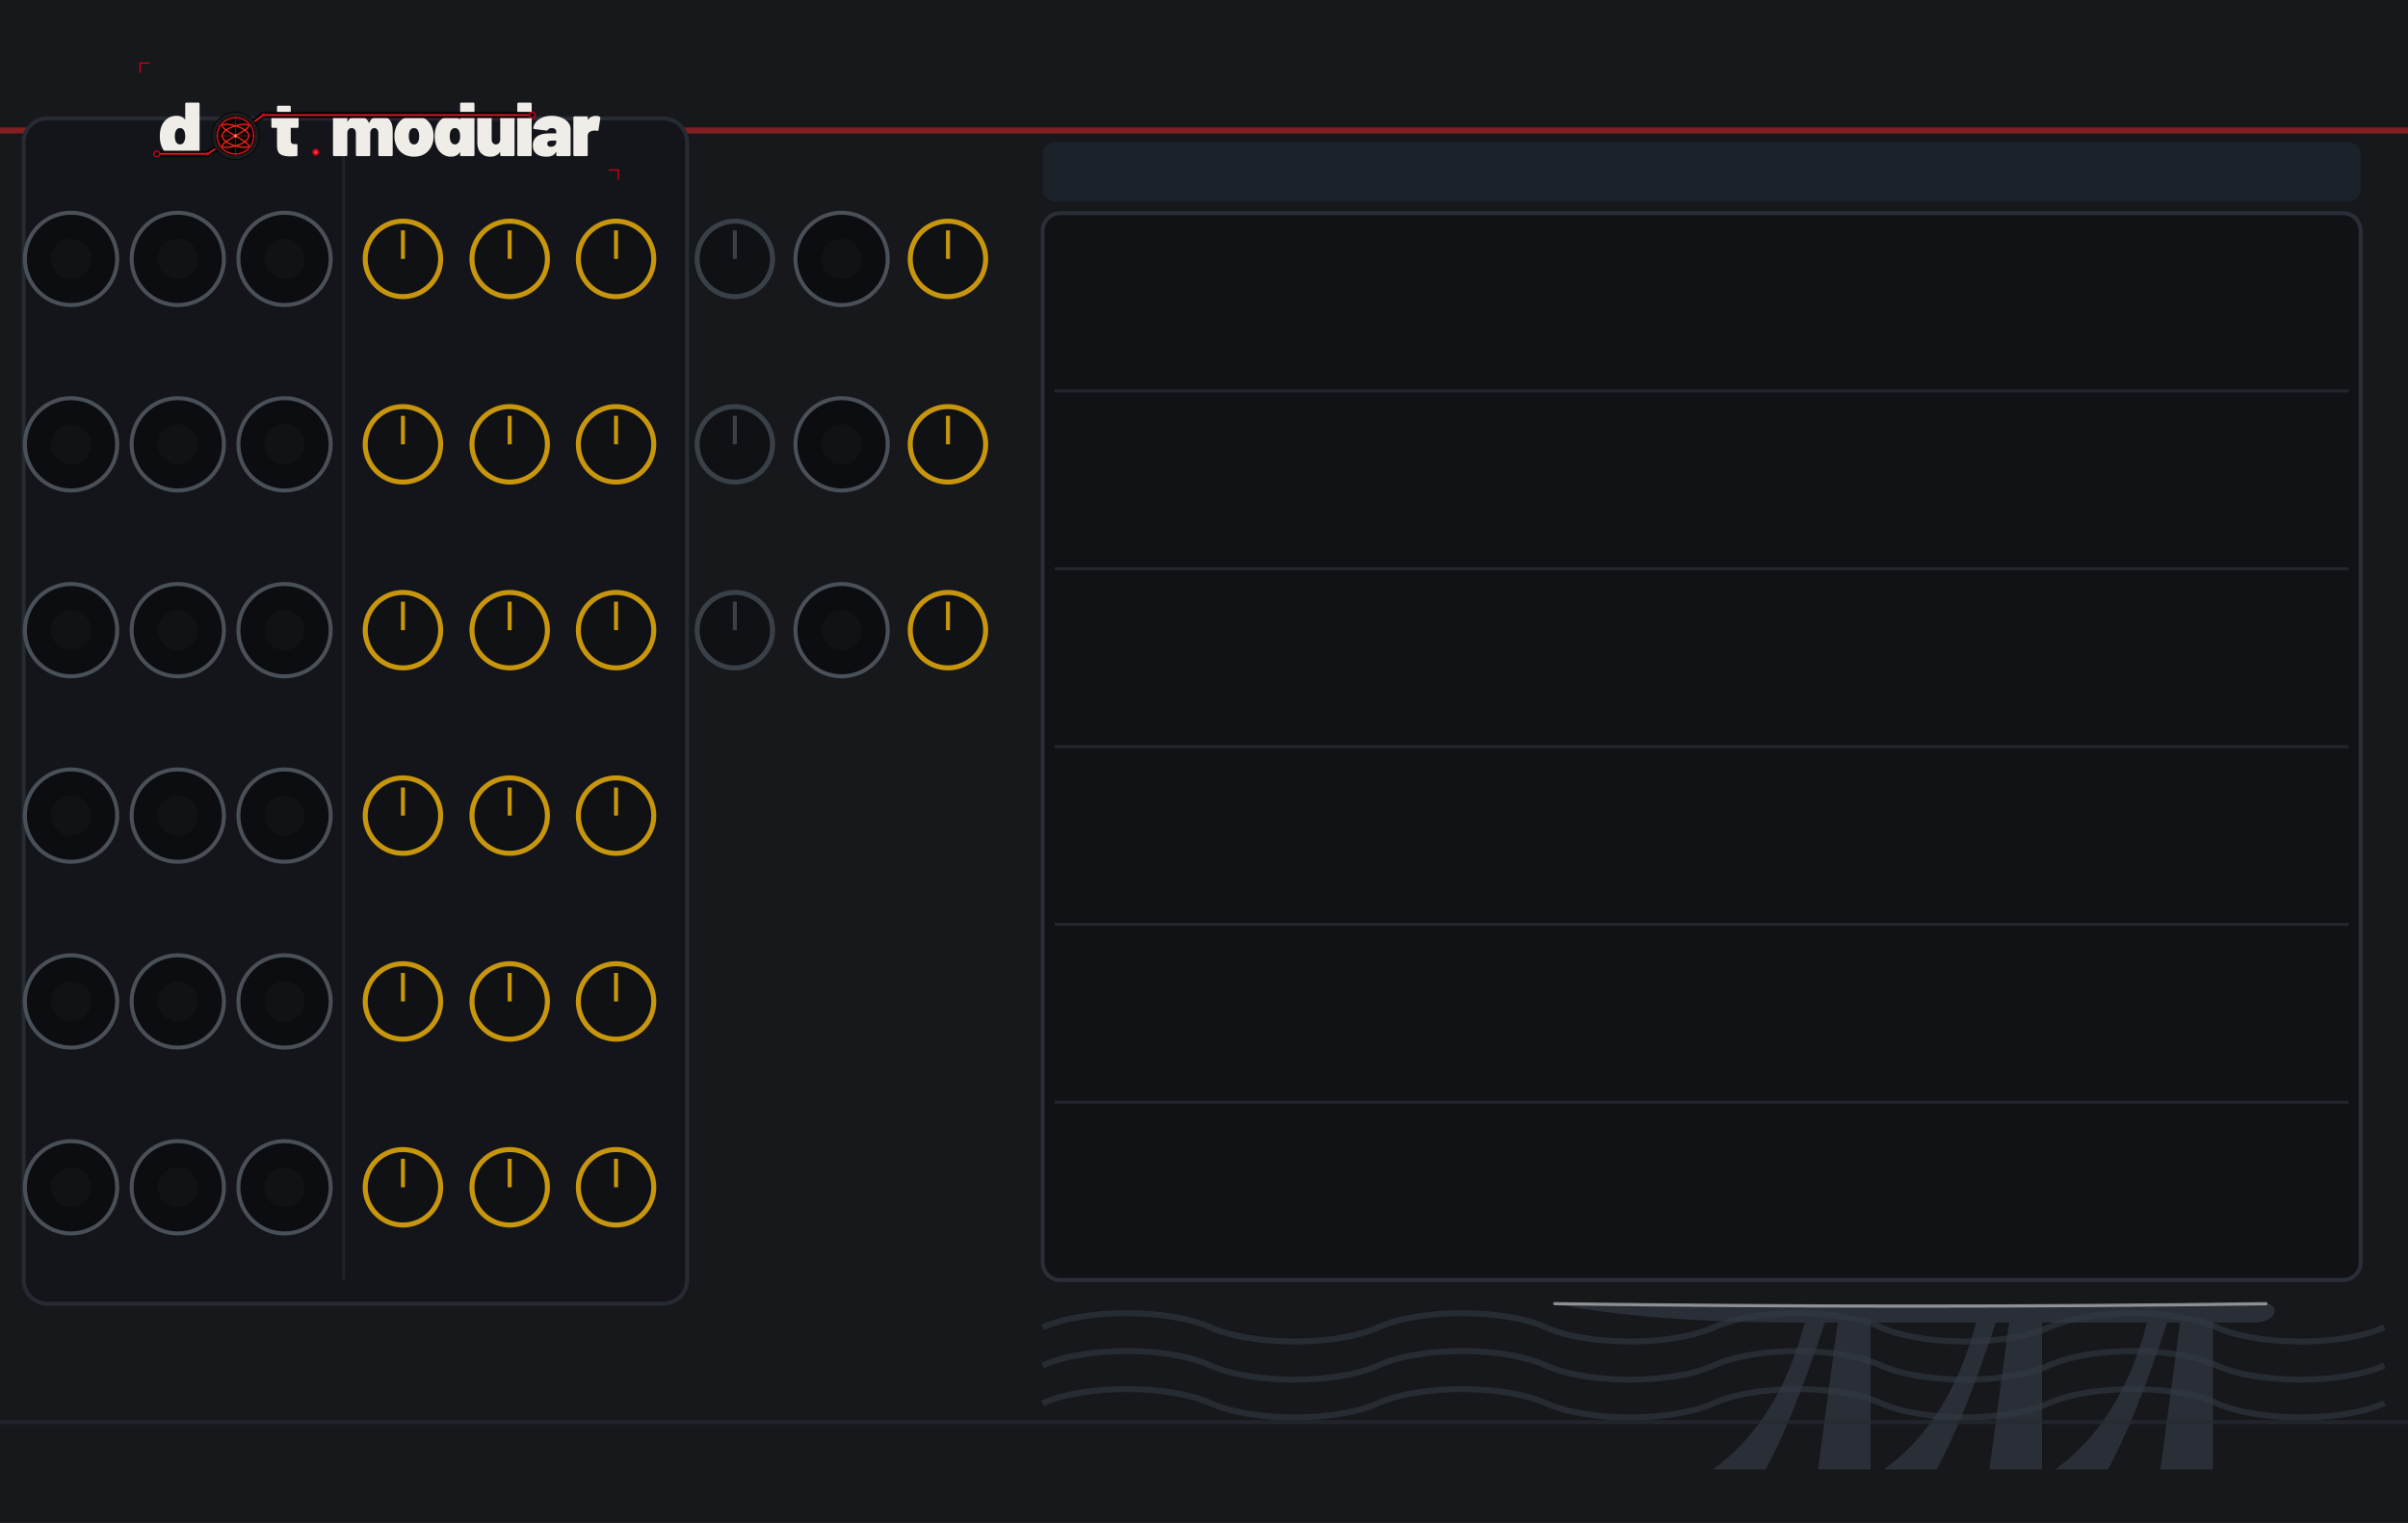
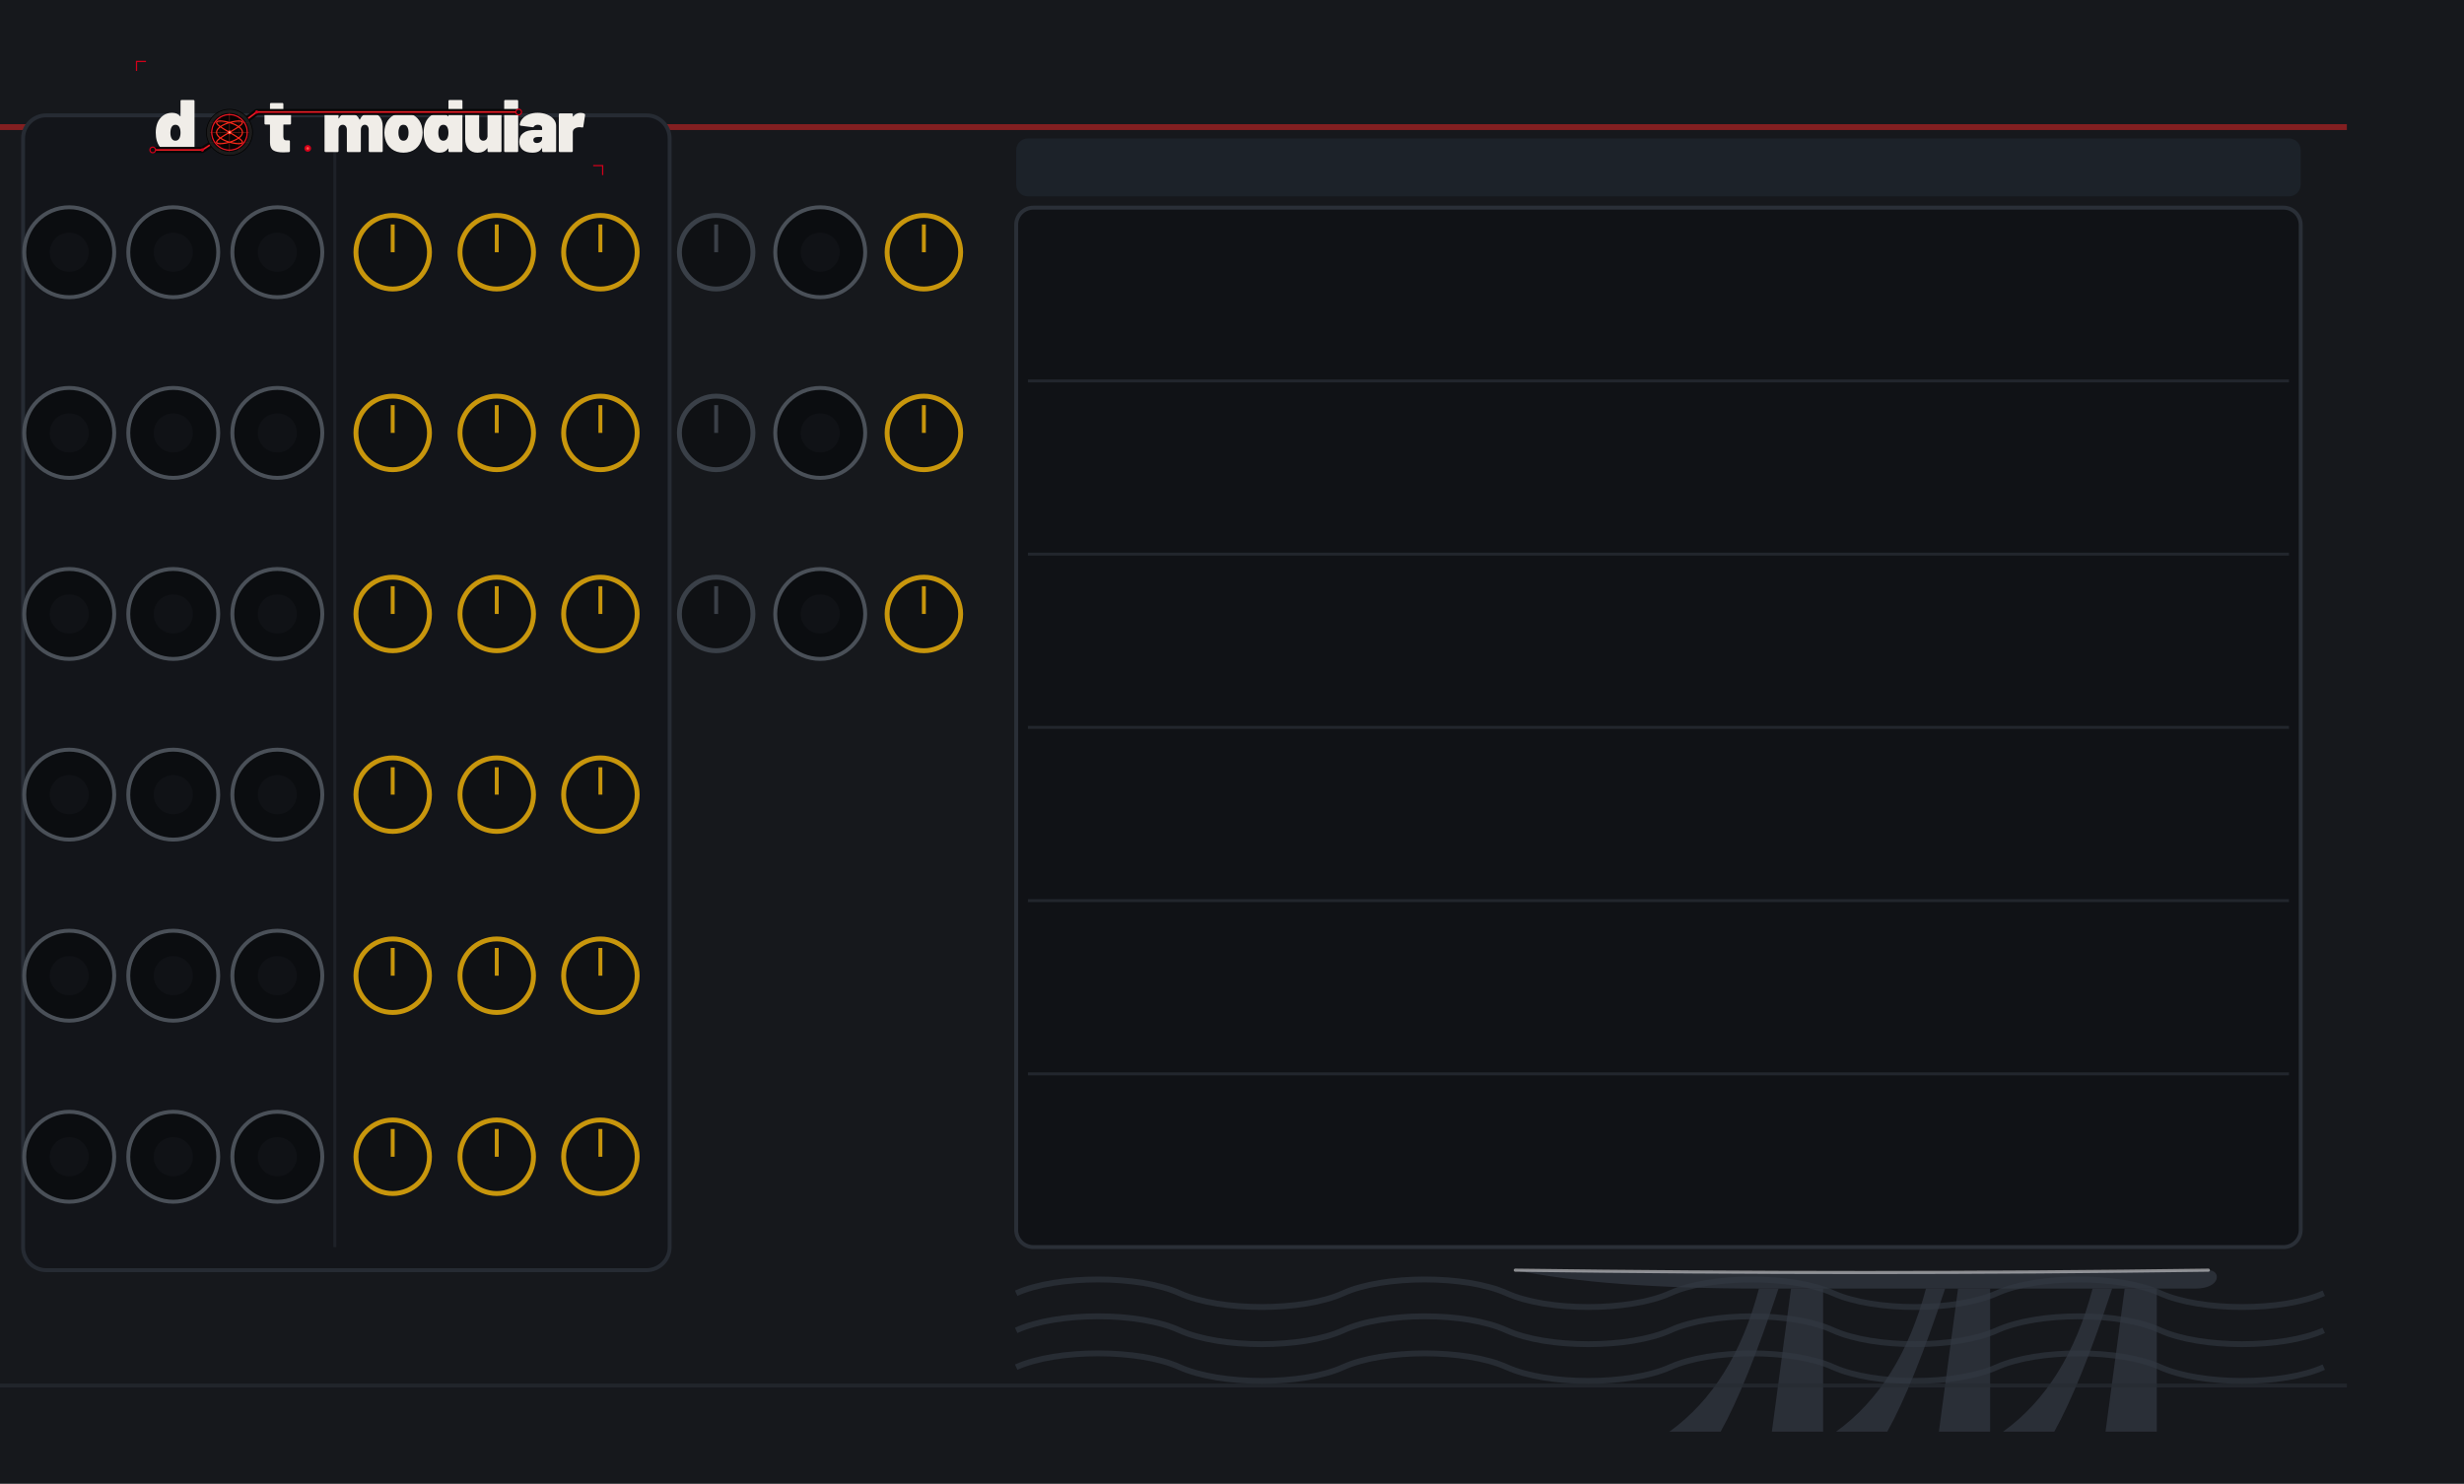
- <svg xmlns="http://www.w3.org/2000/svg" width="600.0" height="379.43" viewBox="0 0 600.0 379.43">
-   <g>
-     <rect width="600.0" height="379.43" fill="#16181c" />
+ <svg xmlns="http://www.w3.org/2000/svg" width="629.95" height="379.43" viewBox="0 0 629.95 379.43">
+   <g>
+     <rect width="629.95" height="379.43" fill="#16181c" />
    <path d="M 426.8 366.1 Q 443.2 354.3 449.7 329.5 L 454.7 329.5 Q 446.5 354.3 439.9 366.1 Z" fill="#2e333c" fill-opacity="0.85" />
    <path d="M 469.4 366.1 Q 485.8 354.3 492.4 329.5 L 497.3 329.5 Q 489.1 354.3 482.5 366.1 Z" fill="#2e333c" fill-opacity="0.85" />
    <path d="M 512.1 366.1 Q 528.5 354.3 535.0 329.5 L 540.0 329.5 Q 531.8 354.3 525.2 366.1 Z" fill="#2e333c" fill-opacity="0.85" />
    <polygon points="453.0,366.1 457.9,329.5 466.1,329.5 466.1,366.1" fill="#2e333c" fill-opacity="0.85" />
    <polygon points="495.7,366.1 500.6,329.5 508.8,329.5 508.8,366.1" fill="#2e333c" fill-opacity="0.85" />
    <polygon points="538.3,366.1 543.2,329.5 551.4,329.5 551.4,366.1" fill="#2e333c" fill-opacity="0.85" />
    <path d="M 387.4 324.8 Q 477.6 326.0 564.6 324.8 C 567.9 324.8 567.9 329.5 561.3 329.5 L 449.7 329.5 Q 410.4 329.5 387.4 324.8 Z" fill="#2e333c" fill-opacity="0.85" />
    <path d="M 387.4 324.8 Q 477.6 326.0 564.6 324.8" fill="none" stroke="#d8d8dc" stroke-width="0.8" stroke-opacity="0.595" stroke-linecap="round" />
    <path d="M 259.8 330.7 C 270.3 326.0 291.2 326.0 301.6 330.7 C 312.1 335.4 333.0 335.4 343.4 330.7 C 353.8 326.0 374.7 326.0 385.2 330.7 C 395.6 335.4 416.5 335.4 427.0 330.7 C 437.4 326.0 458.3 326.0 468.7 330.7 C 479.2 335.4 500.1 335.4 510.5 330.7 C 521.0 326.0 541.9 326.0 552.3 330.7 C 562.8 335.4 583.6 335.4 594.1 330.7 " fill="none" stroke="#333944" stroke-width="1.5" stroke-opacity="0.6" />
    <path d="M 259.8 340.2 C 270.3 335.4 291.2 335.4 301.6 340.2 C 312.1 344.9 333.0 344.9 343.4 340.2 C 353.8 335.4 374.7 335.4 385.2 340.2 C 395.6 344.9 416.5 344.9 427.0 340.2 C 437.4 335.4 458.3 335.4 468.7 340.2 C 479.2 344.9 500.1 344.9 510.5 340.2 C 521.0 335.4 541.9 335.4 552.3 340.2 C 562.8 344.9 583.6 344.9 594.1 340.2 " fill="none" stroke="#333944" stroke-width="1.5" stroke-opacity="0.6" />
    <path d="M 259.8 349.6 C 270.3 344.9 291.2 344.9 301.6 349.6 C 312.1 354.3 333.0 354.3 343.4 349.6 C 353.8 344.9 374.7 344.9 385.2 349.6 C 395.6 354.3 416.5 354.3 427.0 349.6 C 437.4 344.9 458.3 344.9 468.7 349.6 C 479.2 354.3 500.1 354.3 510.5 349.6 C 521.0 344.9 541.9 344.9 552.3 349.6 C 562.8 354.3 583.6 354.3 594.1 349.6 " fill="none" stroke="#333944" stroke-width="1.5" stroke-opacity="0.6" />
    <line x1="0" y1="32.5" x2="600.0" y2="32.5" stroke="#dc2626" stroke-width="1.5" stroke-opacity="0.55" />
    <line x1="0" y1="354.3" x2="600.0" y2="354.3" stroke="#262b33" stroke-width="1" stroke-opacity="0.7" />
    <rect x="5.9" y="29.5" width="165.3" height="295.3" rx="5.9" fill="#13151a" stroke="#262b33" stroke-width="1" />
    <line x1="85.6" y1="35.4" x2="85.6" y2="318.9" stroke="#262b33" stroke-width="0.75" stroke-opacity="0.6" />
    <rect x="259.8" y="35.4" width="328.4" height="14.8" rx="3.0" fill="#202833" fill-opacity="0.6" />
    <rect x="259.8" y="53.1" width="328.4" height="265.8" rx="4.4" fill="#101216" stroke="#2a2f37" stroke-width="1" />
    <line x1="262.8" y1="97.4" x2="585.2" y2="97.4" stroke="#2a2f37" stroke-width="0.75" stroke-opacity="0.7" />
    <line x1="262.8" y1="141.7" x2="585.2" y2="141.7" stroke="#2a2f37" stroke-width="0.75" stroke-opacity="0.7" />
    <line x1="262.8" y1="186.0" x2="585.2" y2="186.0" stroke="#2a2f37" stroke-width="0.75" stroke-opacity="0.7" />
    <line x1="262.8" y1="230.3" x2="585.2" y2="230.3" stroke="#2a2f37" stroke-width="0.75" stroke-opacity="0.7" />
    <line x1="262.8" y1="274.6" x2="585.2" y2="274.6" stroke="#2a2f37" stroke-width="0.75" stroke-opacity="0.7" />
  </g>
  <g>
    <g transform="translate(32.48,13.29) scale(0.17297)">
      <g transform="translate(40.00,148.00) scale(0.11,-0.11)">
        <path d="M370 700H528Q535 700 539.0 696.0Q543 692 543 685V15Q543 8 539.0 4.0Q535 0 528 0H370Q363 0 359.0 4.0Q355 8 355 15V45Q355 48 353.0 49.0Q351 50 349 47Q312 -8 233 -8Q166 -8 112.5 34.5Q59 77 37 150Q22 200 22 262Q22 334 44 390Q68 451 119.0 489.5Q170 528 241 528Q314 528 349 482Q351 480 353.0 480.5Q355 481 355 484V685Q355 692 359.0 696.0Q363 700 370 700ZM355 259Q355 307 339 336Q321 367 287 367Q251 367 234 334Q219 306 219 259Q219 214 234 186Q252 153 287 153Q322 153 340 187Q355 216 355 259Z" fill="#f0ede8" />
      </g>
      <g transform="translate(201.37,148.00) scale(0.11,-0.11)">
        <path d="M358 370H275Q270 370 270 365V208Q270 158 306 158H343Q350 158 354.0 154.0Q358 150 358 143V15Q358 1 343 -1Q304 -4 268 -4Q177 -4 134.0 24.0Q91 52 90 130V365Q90 370 85 370H31Q24 370 20.0 374.0Q16 378 16 385V505Q16 512 20.0 516.0Q24 520 31 520H85Q90 520 90 525V645Q90 652 94.0 656.0Q98 660 105 660H255Q262 660 266.0 656.0Q270 652 270 645V525Q270 520 275 520H358Q365 520 369.0 516.0Q373 512 373 505V385Q373 378 369.0 374.0Q365 370 358 370Z" fill="#f0ede8" />
      </g>
      <g transform="translate(288.27,148.00) scale(0.11,-0.11)">
        <path d="M815 341V15Q815 8 811.0 4.0Q807 0 800 0H642Q635 0 631.0 4.0Q627 8 627 15V300Q627 330 612.5 348.5Q598 367 575 367Q551 367 536.0 348.5Q521 330 521 300V15Q521 8 517.0 4.0Q513 0 506 0H348Q341 0 337.0 4.0Q333 8 333 15V300Q333 330 317.5 348.5Q302 367 277 367Q255 367 240.5 353.5Q226 340 222 317Q221 315 221 311V15Q221 8 217.0 4.0Q213 0 206 0H48Q41 0 37.0 4.0Q33 8 33 15V505Q33 512 37.0 516.0Q41 520 48 520H206Q213 520 217.0 516.0Q221 512 221 505V455Q221 451 223.0 451.0Q225 451 227 454Q265 528 355 528Q406 528 444.5 504.5Q483 481 503 437Q506 432 509 438Q529 483 564.5 505.5Q600 528 648 528Q727 528 771.0 479.0Q815 430 815 341Z" fill="#f0ede8" />
      </g>
      <g transform="translate(377.92,148.00) scale(0.11,-0.11)">
        <path d="M32 181Q22 217 22 261Q22 310 34 350Q58 433 122.5 480.5Q187 528 280 528Q373 528 436.5 480.5Q500 433 524 352Q536 310 536 263Q536 225 528 187Q507 97 441.5 44.5Q376 -8 279 -8Q184 -8 118.5 43.0Q53 94 32 181ZM343 217Q347 236 347 262Q347 285 342 308Q327 367 279 367Q229 367 216 308Q211 291 211 262Q211 236 215 217Q230 153 279 153Q305 153 321.0 170.5Q337 188 343 217Z" fill="#f0ede8" />
      </g>
      <g transform="translate(436.00,148.00) scale(0.11,-0.11)">
        <path d="M370 700H528Q535 700 539.0 696.0Q543 692 543 685V15Q543 8 539.0 4.0Q535 0 528 0H370Q363 0 359.0 4.0Q355 8 355 15V45Q355 48 353.0 49.0Q351 50 349 47Q312 -8 233 -8Q166 -8 112.5 34.5Q59 77 37 150Q22 200 22 262Q22 334 44 390Q68 451 119.0 489.5Q170 528 241 528Q314 528 349 482Q351 480 353.0 480.5Q355 481 355 484V685Q355 692 359.0 696.0Q363 700 370 700ZM355 259Q355 307 339 336Q321 367 287 367Q251 367 234 334Q219 306 219 259Q219 214 234 186Q252 153 287 153Q322 153 340 187Q355 216 355 259Z" fill="#f0ede8" />
      </g>
      <g transform="translate(496.39,148.00) scale(0.11,-0.11)">
        <path d="M346 520H504Q511 520 515.0 516.0Q519 512 519 505V15Q519 8 515.0 4.0Q511 0 504 0H346Q339 0 335.0 4.0Q331 8 331 15V48Q331 51 329.0 52.0Q327 53 325 50Q284 -8 197 -8Q121 -8 76.0 41.5Q31 91 31 179V505Q31 512 35.0 516.0Q39 520 46 520H204Q211 520 215.0 516.0Q219 512 219 505V220Q219 190 234.5 171.5Q250 153 275 153Q297 153 311.5 166.5Q326 180 330 203Q331 205 331 209V505Q331 512 335.0 516.0Q339 520 346 520Z" fill="#f0ede8" />
      </g>
      <g transform="translate(553.81,148.00) scale(0.11,-0.11)">
        <path d="M33 15V685Q33 692 37.0 696.0Q41 700 48 700H206Q213 700 217.0 696.0Q221 692 221 685V15Q221 8 217.0 4.0Q213 0 206 0H48Q41 0 37.0 4.0Q33 8 33 15Z" fill="#f0ede8" />
      </g>
      <g transform="translate(578.45,148.00) scale(0.11,-0.11)">
        <path d="M507 355V15Q507 8 503.0 4.0Q499 0 492 0H334Q327 0 323.0 4.0Q319 8 319 15V50Q319 54 317.5 54.5Q316 55 314 52Q297 21 267.0 6.5Q237 -8 188 -8Q106 -8 59.0 29.5Q12 67 12 139Q12 215 65.5 256.0Q119 297 221 297H314Q319 297 319 302V320Q319 341 303.5 354.0Q288 367 262 367Q244 367 230.0 361.0Q216 355 210 345Q206 338 202.5 335.5Q199 333 193 334L32 354Q18 356 18 366Q22 411 54.0 448.0Q86 485 139.5 506.5Q193 528 259 528Q327 528 384.0 505.0Q441 482 474.0 442.0Q507 402 507 355ZM319 185V198Q319 203 314 203H264Q201 203 201 162Q201 144 212.5 133.0Q224 122 246 122Q278 122 298.5 139.0Q319 156 319 185Z" fill="#f0ede8" />
      </g>
      <g transform="translate(634.55,148.00) scale(0.11,-0.11)">
        <path d="M379 514Q388 509 386 495L362 341Q361 333 356.5 331.0Q352 329 344 331Q326 335 312 335Q297 335 284 332Q258 327 239.5 310.5Q221 294 221 266V15Q221 8 217.0 4.0Q213 0 206 0H48Q41 0 37.0 4.0Q33 8 33 15V505Q33 512 37.0 516.0Q41 520 48 520H206Q213 520 217.0 516.0Q221 512 221 505V481Q221 478 223.0 477.0Q225 476 226 478Q264 527 325 527Q359 527 379 514Z" fill="#f0ede8" />
      </g>
      <path d="M 38.0,144.8 L 111.3,144.8 L 151.4,118.8 L 191.6,88.8 L 578.9,88.8" fill="none" stroke="#070707" stroke-width="9.0" stroke-linecap="round" stroke-linejoin="round" />
      <path d="M 38.0,144.8 L 111.3,144.8 L 151.4,118.8 L 191.6,88.8 L 578.9,88.8" fill="none" stroke="#d4001a" stroke-width="2.60" stroke-linecap="round" stroke-linejoin="round" />
      <path d="M 38.0,144.8 L 111.3,144.8 L 151.4,118.8 L 191.6,88.8 L 578.9,88.8" fill="none" stroke="#ff5533" stroke-width="0.88" stroke-linecap="round" stroke-linejoin="round" opacity="0.7" />
      <circle cx="38.0" cy="144.8" r="4.2" fill="#0d0d0d" stroke="#d4001a" stroke-width="1.76" />
      <circle cx="578.9" cy="88.8" r="4.2" fill="#0d0d0d" stroke="#d4001a" stroke-width="1.76" />
      <circle cx="111.3" cy="144.8" r="2.4" fill="#d4001a" />
      <circle cx="191.6" cy="88.8" r="2.4" fill="#d4001a" />
      <g transform="translate(151.430,118.850)">
        <circle r="34.100" fill="#1c1c1c" stroke="#000000" stroke-width="1.023" />
        <circle r="28.644" fill="#0a0202" />
        <g stroke="#a83020" stroke-width="0.682" opacity="0.9">
          <line x1="-28.644" y1="0" x2="28.644" y2="0" />
          <line x1="0" y1="-28.644" x2="0" y2="28.644" />
        </g>
        <g stroke="#7a2018" stroke-width="0.443" opacity="0.6">
          <line x1="-28.644" y1="-14.322" x2="28.644" y2="-14.322" />
          <line x1="-14.322" y1="-28.644" x2="-14.322" y2="28.644" />
          <line x1="-28.644" y1="14.322" x2="28.644" y2="14.322" />
          <line x1="14.322" y1="-28.644" x2="14.322" y2="28.644" />
        </g>
        <path d="M 19.10,0.00 L 19.01,1.05 L 18.76,2.09 L 18.34,3.13 L 17.76,4.16 L 17.01,5.16 L 16.12,6.15 L 15.09,7.11 L 13.92,8.05 L 12.63,8.95 L 11.22,9.82 L 9.72,10.65 L 8.13,11.44 L 6.47,12.18 L 4.75,12.87 L 2.99,13.52 L 1.20,14.11 L -0.60,14.64 L -2.39,15.12 L -4.17,15.54 L -5.90,15.89 L -7.58,16.18 L -9.20,16.41 L -10.73,16.58 L -12.17,16.68 L -13.50,16.71 L -14.71,16.68 L -15.79,16.58 L -16.73,16.41 L -17.53,16.18 L -18.16,15.89 L -18.64,15.54 L -18.95,15.12 L -19.09,14.64 L -19.06,14.11 L -18.86,13.52 L -18.50,12.87 L -17.97,12.18 L -17.28,11.44 L -16.44,10.65 L -15.45,9.82 L -14.32,8.95 L -13.07,8.05 L -11.70,7.11 L -10.23,6.15 L -8.67,5.16 L -7.03,4.16 L -5.33,3.13 L -3.58,2.09 L -1.80,1.05 L -0.00,0.00 L 1.80,-1.05 L 3.58,-2.09 L 5.33,-3.13 L 7.03,-4.16 L 8.67,-5.16 L 10.23,-6.15 L 11.70,-7.11 L 13.07,-8.05 L 14.32,-8.95 L 15.45,-9.82 L 16.44,-10.65 L 17.28,-11.44 L 17.97,-12.18 L 18.50,-12.87 L 18.86,-13.52 L 19.06,-14.11 L 19.09,-14.64 L 18.95,-15.12 L 18.64,-15.54 L 18.16,-15.89 L 17.53,-16.18 L 16.73,-16.41 L 15.79,-16.58 L 14.71,-16.68 L 13.50,-16.71 L 12.17,-16.68 L 10.73,-16.58 L 9.20,-16.41 L 7.58,-16.18 L 5.90,-15.89 L 4.17,-15.54 L 2.39,-15.12 L 0.60,-14.64 L -1.20,-14.11 L -2.99,-13.52 L -4.75,-12.87 L -6.47,-12.18 L -8.13,-11.44 L -9.72,-10.65 L -11.22,-9.82 L -12.63,-8.95 L -13.92,-8.05 L -15.09,-7.11 L -16.12,-6.15 L -17.01,-5.16 L -17.76,-4.16 L -18.34,-3.13 L -18.76,-2.09 L -19.01,-1.05 L -19.10,-0.00 L -19.01,1.05 L -18.76,2.09 L -18.34,3.13 L -17.76,4.16 L -17.01,5.16 L -16.12,6.15 L -15.09,7.11 L -13.92,8.05 L -12.63,8.95 L -11.22,9.82 L -9.72,10.65 L -8.13,11.44 L -6.47,12.18 L -4.75,12.87 L -2.99,13.52 L -1.20,14.11 L 0.60,14.64 L 2.39,15.12 L 4.17,15.54 L 5.90,15.89 L 7.58,16.18 L 9.20,16.41 L 10.73,16.58 L 12.17,16.68 L 13.50,16.71 L 14.71,16.68 L 15.79,16.58 L 16.73,16.41 L 17.53,16.18 L 18.16,15.89 L 18.64,15.54 L 18.95,15.12 L 19.09,14.64 L 19.06,14.11 L 18.86,13.52 L 18.50,12.87 L 17.97,12.18 L 17.28,11.44 L 16.44,10.65 L 15.45,9.82 L 14.32,8.95 L 13.07,8.05 L 11.70,7.11 L 10.23,6.15 L 8.67,5.16 L 7.03,4.16 L 5.33,3.13 L 3.58,2.09 L 1.80,1.05 L 0.00,0.00 L -1.80,-1.05 L -3.58,-2.09 L -5.33,-3.13 L -7.03,-4.16 L -8.67,-5.16 L -10.23,-6.15 L -11.70,-7.11 L -13.07,-8.05 L -14.32,-8.95 L -15.45,-9.82 L -16.44,-10.65 L -17.28,-11.44 L -17.97,-12.18 L -18.50,-12.87 L -18.86,-13.52 L -19.06,-14.11 L -19.09,-14.64 L -18.95,-15.12 L -18.64,-15.54 L -18.16,-15.89 L -17.53,-16.18 L -16.73,-16.41 L -15.79,-16.58 L -14.71,-16.68 L -13.50,-16.71 L -12.17,-16.68 L -10.73,-16.58 L -9.20,-16.41 L -7.58,-16.18 L -5.90,-15.89 L -4.17,-15.54 L -2.39,-15.12 L -0.60,-14.64 L 1.20,-14.11 L 2.99,-13.52 L 4.75,-12.87 L 6.47,-12.18 L 8.13,-11.44 L 9.72,-10.65 L 11.22,-9.82 L 12.63,-8.95 L 13.92,-8.05 L 15.09,-7.11 L 16.12,-6.15 L 17.01,-5.16 L 17.76,-4.16 L 18.34,-3.13 L 18.76,-2.09 L 19.01,-1.05 L 19.10,-0.00 Z" fill="none" stroke="#ff2a1a" stroke-width="1.705" stroke-linejoin="round" />
        <circle r="26.257" fill="none" stroke="#d4001a" stroke-width="1.876" />
        <circle r="26.257" fill="none" stroke="#ff5533" stroke-width="0.614" opacity="0.7" />
        <circle r="2.899" fill="#ff3322" />
        <circle r="1.364" fill="#ffccbb" />
      </g>
      <circle cx="267.1" cy="142.5" r="5.0" fill="#d4001a" />
      <circle cx="267.1" cy="142.5" r="2.0" fill="#ff5544" />
      <polyline points="14,28 14,14 28,14" fill="none" stroke="#d4001a" stroke-width="1.8" />
      <polyline points="703,182 703,168 689,168" fill="none" stroke="#d4001a" stroke-width="1.8" />
    </g>
  </g>
  <g>
    <circle cx="17.7" cy="64.5" r="11.5" fill="#0b0d10" stroke="#4a5058" stroke-width="1" />
    <circle cx="17.7" cy="64.5" r="5.0" fill="#101216" />
    <circle cx="44.3" cy="64.5" r="11.5" fill="#0b0d10" stroke="#4a5058" stroke-width="1" />
    <circle cx="44.3" cy="64.5" r="5.0" fill="#101216" />
    <circle cx="70.9" cy="64.5" r="11.5" fill="#0b0d10" stroke="#4a5058" stroke-width="1" />
    <circle cx="70.9" cy="64.5" r="5.0" fill="#101216" />
    <circle cx="100.4" cy="64.5" r="9.4" fill="#0f1114" stroke="#c8960c" stroke-width="1.25" />
    <line x1="100.4" y1="64.5" x2="100.4" y2="57.4" stroke="#c8960c" stroke-width="1" />
    <circle cx="127.0" cy="64.5" r="9.4" fill="#0f1114" stroke="#c8960c" stroke-width="1.25" />
    <line x1="127.0" y1="64.5" x2="127.0" y2="57.4" stroke="#c8960c" stroke-width="1" />
    <circle cx="153.5" cy="64.5" r="9.4" fill="#0f1114" stroke="#c8960c" stroke-width="1.25" />
    <line x1="153.5" y1="64.5" x2="153.5" y2="57.4" stroke="#c8960c" stroke-width="1" />
    <circle cx="17.7" cy="110.7" r="11.5" fill="#0b0d10" stroke="#4a5058" stroke-width="1" />
    <circle cx="17.7" cy="110.7" r="5.0" fill="#101216" />
    <circle cx="44.3" cy="110.7" r="11.5" fill="#0b0d10" stroke="#4a5058" stroke-width="1" />
    <circle cx="44.3" cy="110.7" r="5.0" fill="#101216" />
    <circle cx="70.9" cy="110.7" r="11.5" fill="#0b0d10" stroke="#4a5058" stroke-width="1" />
    <circle cx="70.9" cy="110.7" r="5.0" fill="#101216" />
    <circle cx="100.4" cy="110.7" r="9.4" fill="#0f1114" stroke="#c8960c" stroke-width="1.25" />
    <line x1="100.4" y1="110.7" x2="100.4" y2="103.6" stroke="#c8960c" stroke-width="1" />
    <circle cx="127.0" cy="110.7" r="9.4" fill="#0f1114" stroke="#c8960c" stroke-width="1.25" />
    <line x1="127.0" y1="110.7" x2="127.0" y2="103.6" stroke="#c8960c" stroke-width="1" />
    <circle cx="153.5" cy="110.7" r="9.4" fill="#0f1114" stroke="#c8960c" stroke-width="1.25" />
    <line x1="153.5" y1="110.7" x2="153.5" y2="103.6" stroke="#c8960c" stroke-width="1" />
    <circle cx="17.7" cy="157.0" r="11.5" fill="#0b0d10" stroke="#4a5058" stroke-width="1" />
    <circle cx="17.7" cy="157.0" r="5.0" fill="#101216" />
    <circle cx="44.3" cy="157.0" r="11.5" fill="#0b0d10" stroke="#4a5058" stroke-width="1" />
    <circle cx="44.3" cy="157.0" r="5.0" fill="#101216" />
    <circle cx="70.9" cy="157.0" r="11.5" fill="#0b0d10" stroke="#4a5058" stroke-width="1" />
    <circle cx="70.9" cy="157.0" r="5.0" fill="#101216" />
    <circle cx="100.4" cy="157.0" r="9.4" fill="#0f1114" stroke="#c8960c" stroke-width="1.25" />
    <line x1="100.4" y1="157.0" x2="100.4" y2="149.9" stroke="#c8960c" stroke-width="1" />
    <circle cx="127.0" cy="157.0" r="9.4" fill="#0f1114" stroke="#c8960c" stroke-width="1.25" />
    <line x1="127.0" y1="157.0" x2="127.0" y2="149.9" stroke="#c8960c" stroke-width="1" />
    <circle cx="153.5" cy="157.0" r="9.4" fill="#0f1114" stroke="#c8960c" stroke-width="1.25" />
    <line x1="153.5" y1="157.0" x2="153.5" y2="149.9" stroke="#c8960c" stroke-width="1" />
    <circle cx="17.7" cy="203.2" r="11.5" fill="#0b0d10" stroke="#4a5058" stroke-width="1" />
    <circle cx="17.7" cy="203.2" r="5.0" fill="#101216" />
    <circle cx="44.3" cy="203.2" r="11.5" fill="#0b0d10" stroke="#4a5058" stroke-width="1" />
    <circle cx="44.3" cy="203.2" r="5.0" fill="#101216" />
    <circle cx="70.9" cy="203.2" r="11.5" fill="#0b0d10" stroke="#4a5058" stroke-width="1" />
    <circle cx="70.9" cy="203.2" r="5.0" fill="#101216" />
    <circle cx="100.4" cy="203.2" r="9.4" fill="#0f1114" stroke="#c8960c" stroke-width="1.25" />
    <line x1="100.4" y1="203.2" x2="100.4" y2="196.2" stroke="#c8960c" stroke-width="1" />
    <circle cx="127.0" cy="203.2" r="9.4" fill="#0f1114" stroke="#c8960c" stroke-width="1.25" />
    <line x1="127.0" y1="203.2" x2="127.0" y2="196.2" stroke="#c8960c" stroke-width="1" />
    <circle cx="153.5" cy="203.2" r="9.4" fill="#0f1114" stroke="#c8960c" stroke-width="1.25" />
    <line x1="153.5" y1="203.2" x2="153.5" y2="196.2" stroke="#c8960c" stroke-width="1" />
    <circle cx="17.7" cy="249.5" r="11.5" fill="#0b0d10" stroke="#4a5058" stroke-width="1" />
    <circle cx="17.7" cy="249.5" r="5.0" fill="#101216" />
    <circle cx="44.3" cy="249.5" r="11.5" fill="#0b0d10" stroke="#4a5058" stroke-width="1" />
    <circle cx="44.3" cy="249.5" r="5.0" fill="#101216" />
    <circle cx="70.9" cy="249.5" r="11.5" fill="#0b0d10" stroke="#4a5058" stroke-width="1" />
    <circle cx="70.9" cy="249.5" r="5.0" fill="#101216" />
    <circle cx="100.4" cy="249.5" r="9.4" fill="#0f1114" stroke="#c8960c" stroke-width="1.25" />
    <line x1="100.4" y1="249.5" x2="100.4" y2="242.4" stroke="#c8960c" stroke-width="1" />
    <circle cx="127.0" cy="249.5" r="9.4" fill="#0f1114" stroke="#c8960c" stroke-width="1.25" />
    <line x1="127.0" y1="249.5" x2="127.0" y2="242.4" stroke="#c8960c" stroke-width="1" />
    <circle cx="153.5" cy="249.5" r="9.4" fill="#0f1114" stroke="#c8960c" stroke-width="1.25" />
    <line x1="153.5" y1="249.5" x2="153.5" y2="242.4" stroke="#c8960c" stroke-width="1" />
    <circle cx="17.7" cy="295.8" r="11.5" fill="#0b0d10" stroke="#4a5058" stroke-width="1" />
    <circle cx="17.7" cy="295.8" r="5.0" fill="#101216" />
    <circle cx="44.3" cy="295.8" r="11.5" fill="#0b0d10" stroke="#4a5058" stroke-width="1" />
    <circle cx="44.3" cy="295.8" r="5.0" fill="#101216" />
    <circle cx="70.9" cy="295.8" r="11.5" fill="#0b0d10" stroke="#4a5058" stroke-width="1" />
    <circle cx="70.9" cy="295.8" r="5.0" fill="#101216" />
    <circle cx="100.4" cy="295.8" r="9.4" fill="#0f1114" stroke="#c8960c" stroke-width="1.25" />
    <line x1="100.4" y1="295.8" x2="100.4" y2="288.7" stroke="#c8960c" stroke-width="1" />
    <circle cx="127.0" cy="295.8" r="9.4" fill="#0f1114" stroke="#c8960c" stroke-width="1.25" />
    <line x1="127.0" y1="295.8" x2="127.0" y2="288.7" stroke="#c8960c" stroke-width="1" />
    <circle cx="153.5" cy="295.8" r="9.4" fill="#0f1114" stroke="#c8960c" stroke-width="1.25" />
    <line x1="153.5" y1="295.8" x2="153.5" y2="288.7" stroke="#c8960c" stroke-width="1" />
    <circle cx="183.1" cy="64.5" r="9.4" fill="#0f1114" stroke="#3a4048" stroke-width="1.25" />
    <line x1="183.1" y1="64.5" x2="183.1" y2="57.4" stroke="#3a4048" stroke-width="1" />
    <circle cx="209.7" cy="64.5" r="11.5" fill="#0b0d10" stroke="#4a5058" stroke-width="1" />
    <circle cx="209.7" cy="64.5" r="5.0" fill="#101216" />
    <circle cx="236.2" cy="64.5" r="9.4" fill="#0f1114" stroke="#c8960c" stroke-width="1.25" />
    <line x1="236.2" y1="64.5" x2="236.2" y2="57.4" stroke="#c8960c" stroke-width="1" />
    <circle cx="183.1" cy="110.7" r="9.4" fill="#0f1114" stroke="#3a4048" stroke-width="1.25" />
    <line x1="183.1" y1="110.7" x2="183.1" y2="103.6" stroke="#3a4048" stroke-width="1" />
    <circle cx="209.7" cy="110.7" r="11.5" fill="#0b0d10" stroke="#4a5058" stroke-width="1" />
    <circle cx="209.7" cy="110.7" r="5.0" fill="#101216" />
    <circle cx="236.2" cy="110.7" r="9.4" fill="#0f1114" stroke="#c8960c" stroke-width="1.25" />
    <line x1="236.2" y1="110.7" x2="236.2" y2="103.6" stroke="#c8960c" stroke-width="1" />
    <circle cx="183.1" cy="157.0" r="9.4" fill="#0f1114" stroke="#3a4048" stroke-width="1.25" />
    <line x1="183.1" y1="157.0" x2="183.1" y2="149.9" stroke="#3a4048" stroke-width="1" />
    <circle cx="209.7" cy="157.0" r="11.5" fill="#0b0d10" stroke="#4a5058" stroke-width="1" />
    <circle cx="209.7" cy="157.0" r="5.0" fill="#101216" />
    <circle cx="236.2" cy="157.0" r="9.4" fill="#0f1114" stroke="#c8960c" stroke-width="1.25" />
    <line x1="236.2" y1="157.0" x2="236.2" y2="149.9" stroke="#c8960c" stroke-width="1" />
  </g>
  <g>
    <circle id="input_0" cx="17.72" cy="64.47" r="0.5" fill="none" stroke="none" />
    <circle id="input_1" cx="44.29" cy="64.47" r="0.5" fill="none" stroke="none" />
    <circle id="input_2" cx="70.87" cy="64.47" r="0.5" fill="none" stroke="none" />
    <circle id="param_21" cx="100.39" cy="64.47" r="0.5" fill="none" stroke="none" />
    <circle id="param_22" cx="126.97" cy="64.47" r="0.5" fill="none" stroke="none" />
    <circle id="param_23" cx="153.54" cy="64.47" r="0.5" fill="none" stroke="none" />
    <circle id="input_3" cx="17.72" cy="110.73" r="0.5" fill="none" stroke="none" />
    <circle id="input_4" cx="44.29" cy="110.73" r="0.5" fill="none" stroke="none" />
    <circle id="input_5" cx="70.87" cy="110.73" r="0.5" fill="none" stroke="none" />
    <circle id="param_24" cx="100.39" cy="110.73" r="0.5" fill="none" stroke="none" />
    <circle id="param_25" cx="126.97" cy="110.73" r="0.5" fill="none" stroke="none" />
    <circle id="param_26" cx="153.54" cy="110.73" r="0.5" fill="none" stroke="none" />
    <circle id="input_6" cx="17.72" cy="156.99" r="0.5" fill="none" stroke="none" />
    <circle id="input_7" cx="44.29" cy="156.99" r="0.5" fill="none" stroke="none" />
    <circle id="input_8" cx="70.87" cy="156.99" r="0.5" fill="none" stroke="none" />
    <circle id="param_27" cx="100.39" cy="156.99" r="0.5" fill="none" stroke="none" />
    <circle id="param_28" cx="126.97" cy="156.99" r="0.5" fill="none" stroke="none" />
    <circle id="param_29" cx="153.54" cy="156.99" r="0.5" fill="none" stroke="none" />
    <circle id="input_9" cx="17.72" cy="203.25" r="0.5" fill="none" stroke="none" />
    <circle id="input_10" cx="44.29" cy="203.25" r="0.5" fill="none" stroke="none" />
    <circle id="input_11" cx="70.87" cy="203.25" r="0.5" fill="none" stroke="none" />
    <circle id="param_30" cx="100.39" cy="203.25" r="0.5" fill="none" stroke="none" />
    <circle id="param_31" cx="126.97" cy="203.25" r="0.5" fill="none" stroke="none" />
    <circle id="param_32" cx="153.54" cy="203.25" r="0.5" fill="none" stroke="none" />
    <circle id="input_12" cx="17.72" cy="249.51" r="0.5" fill="none" stroke="none" />
    <circle id="input_13" cx="44.29" cy="249.51" r="0.5" fill="none" stroke="none" />
    <circle id="input_14" cx="70.87" cy="249.51" r="0.5" fill="none" stroke="none" />
    <circle id="param_33" cx="100.39" cy="249.51" r="0.5" fill="none" stroke="none" />
    <circle id="param_34" cx="126.97" cy="249.51" r="0.5" fill="none" stroke="none" />
    <circle id="param_35" cx="153.54" cy="249.51" r="0.5" fill="none" stroke="none" />
    <circle id="input_15" cx="17.72" cy="295.77" r="0.5" fill="none" stroke="none" />
    <circle id="input_16" cx="44.29" cy="295.77" r="0.5" fill="none" stroke="none" />
    <circle id="input_17" cx="70.87" cy="295.77" r="0.5" fill="none" stroke="none" />
    <circle id="param_36" cx="100.39" cy="295.77" r="0.5" fill="none" stroke="none" />
    <circle id="param_37" cx="126.97" cy="295.77" r="0.5" fill="none" stroke="none" />
    <circle id="param_38" cx="153.54" cy="295.77" r="0.5" fill="none" stroke="none" />
    <circle id="param_18" cx="183.07" cy="64.47" r="0.5" fill="none" stroke="none" />
    <circle id="input_18" cx="209.65" cy="64.47" r="0.5" fill="none" stroke="none" />
    <circle id="param_39" cx="236.22" cy="64.47" r="0.5" fill="none" stroke="none" />
    <circle id="param_19" cx="183.07" cy="110.73" r="0.5" fill="none" stroke="none" />
    <circle id="input_19" cx="209.65" cy="110.73" r="0.5" fill="none" stroke="none" />
    <circle id="param_40" cx="236.22" cy="110.73" r="0.5" fill="none" stroke="none" />
    <circle id="param_20" cx="183.07" cy="156.99" r="0.5" fill="none" stroke="none" />
    <circle id="input_20" cx="209.65" cy="156.99" r="0.5" fill="none" stroke="none" />
    <circle id="param_41" cx="236.22" cy="156.99" r="0.5" fill="none" stroke="none" />
  </g>
</svg>
